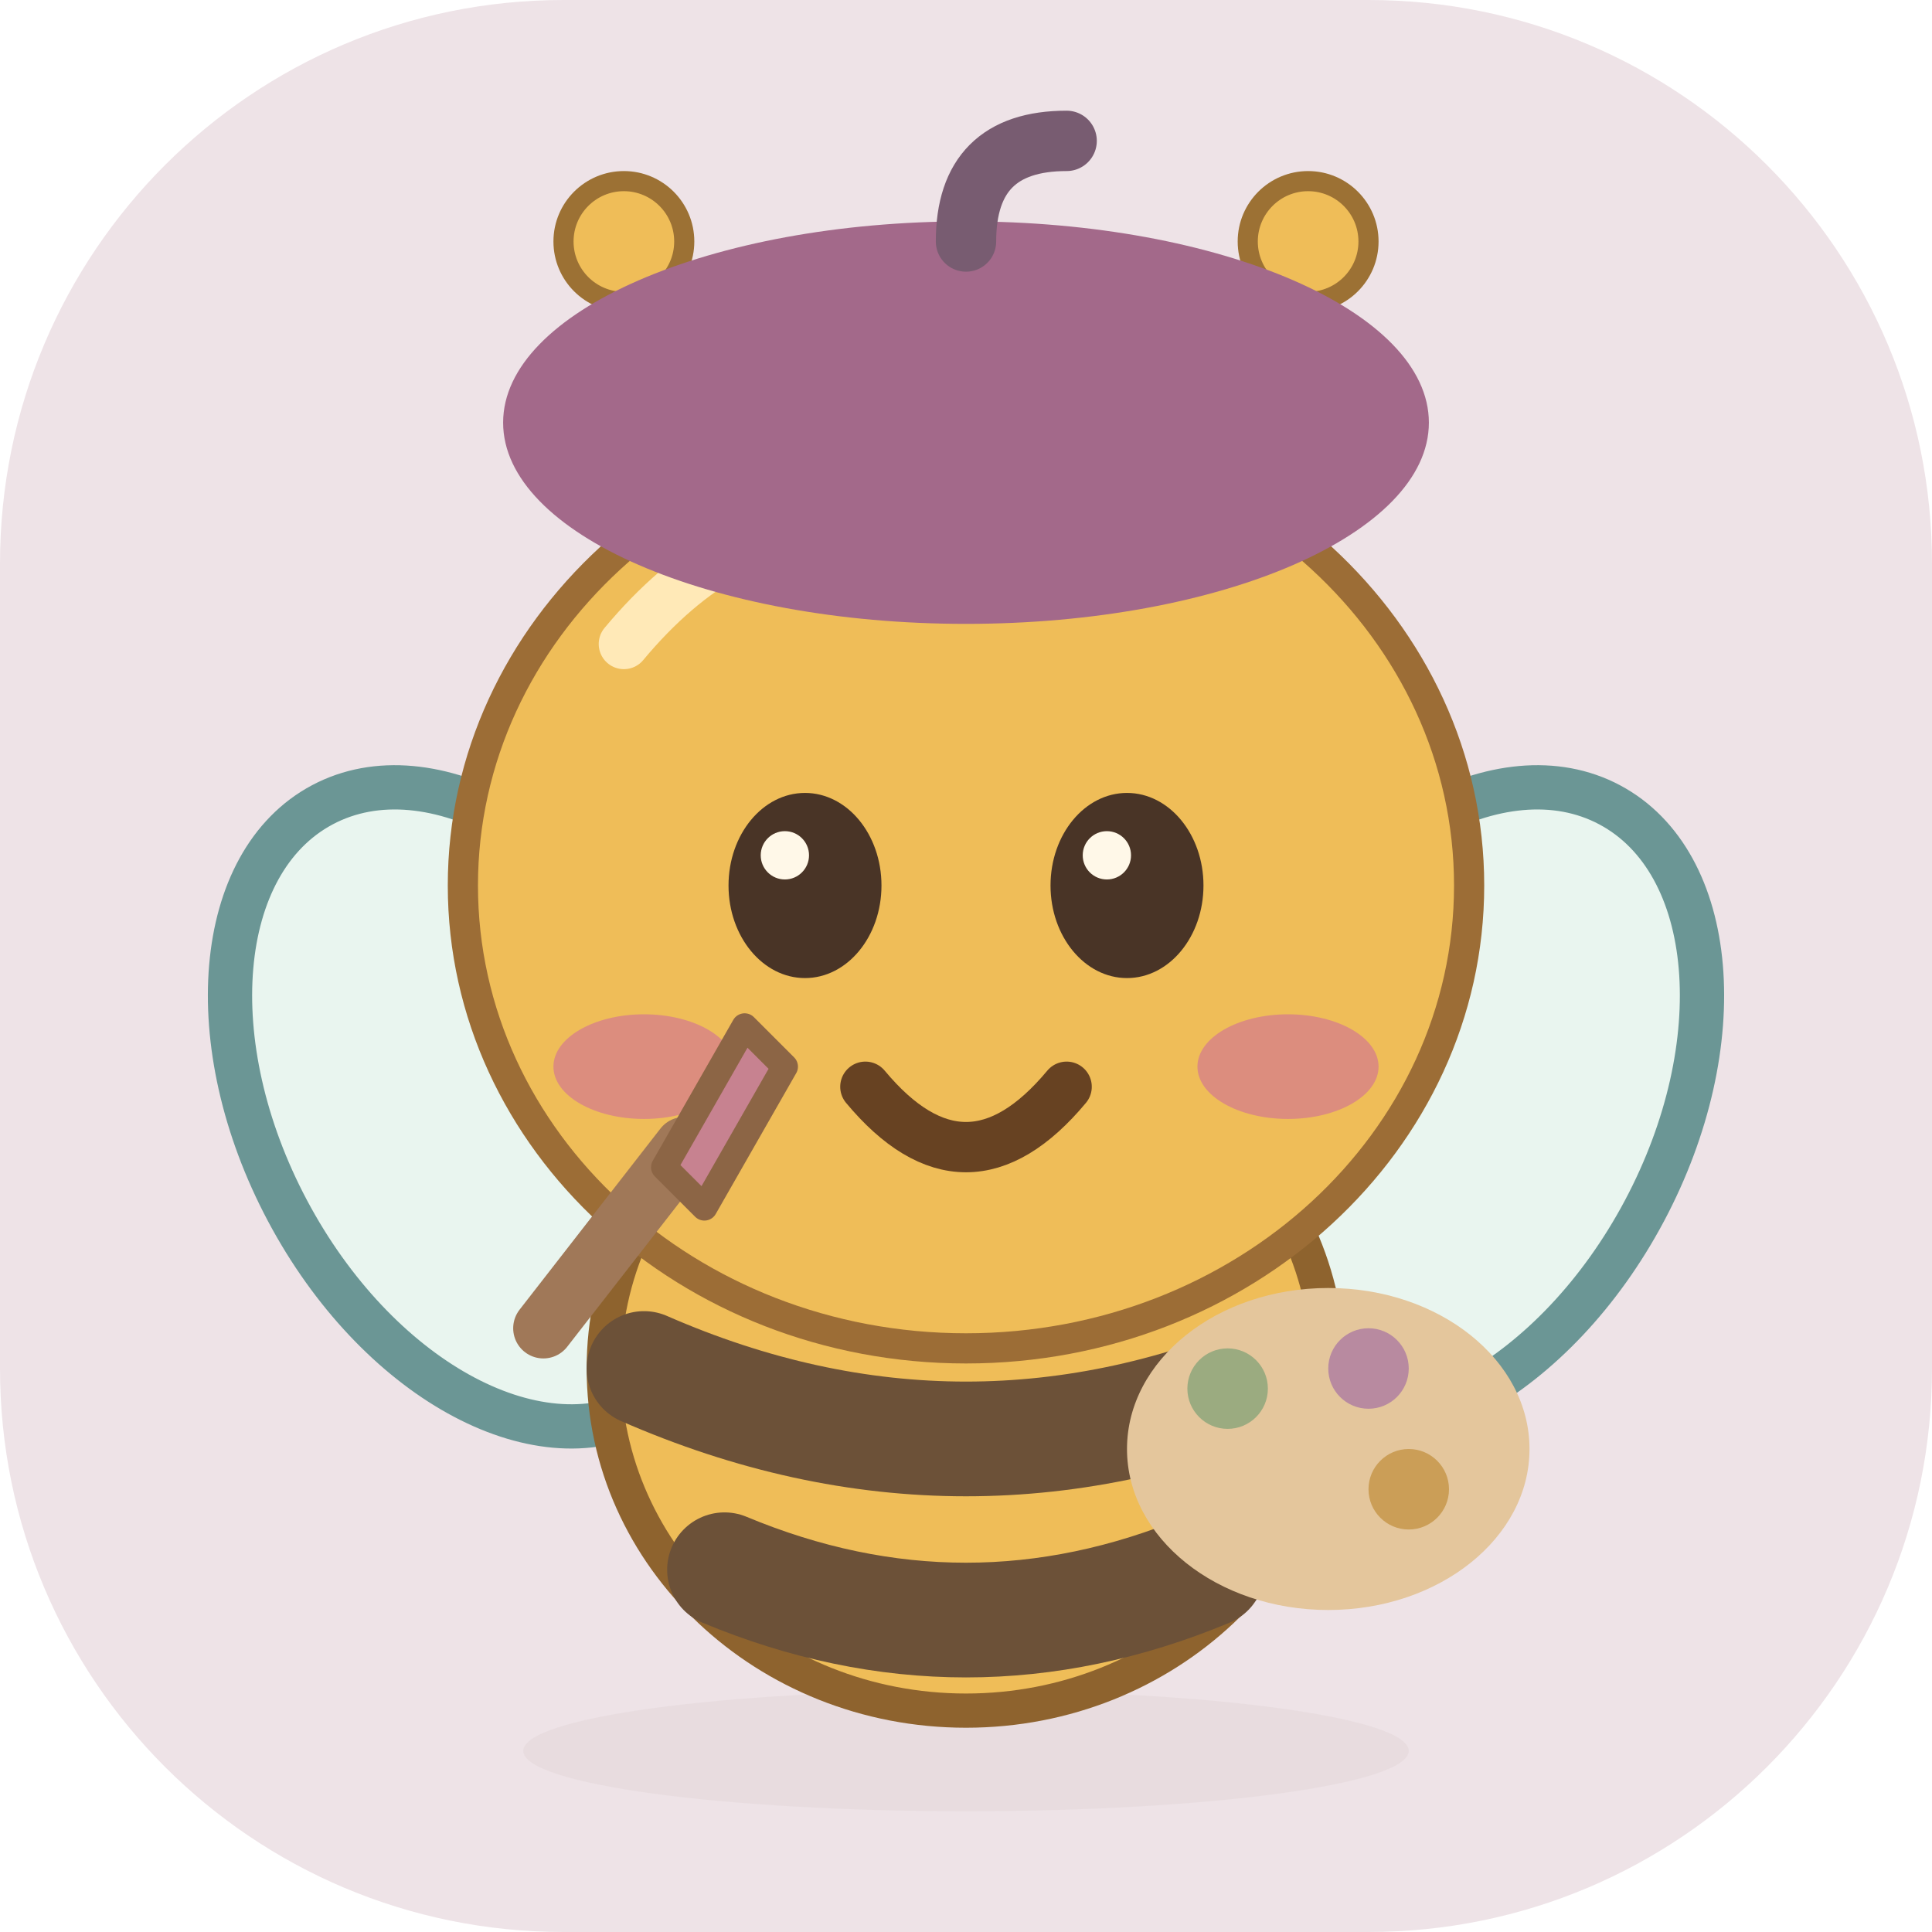
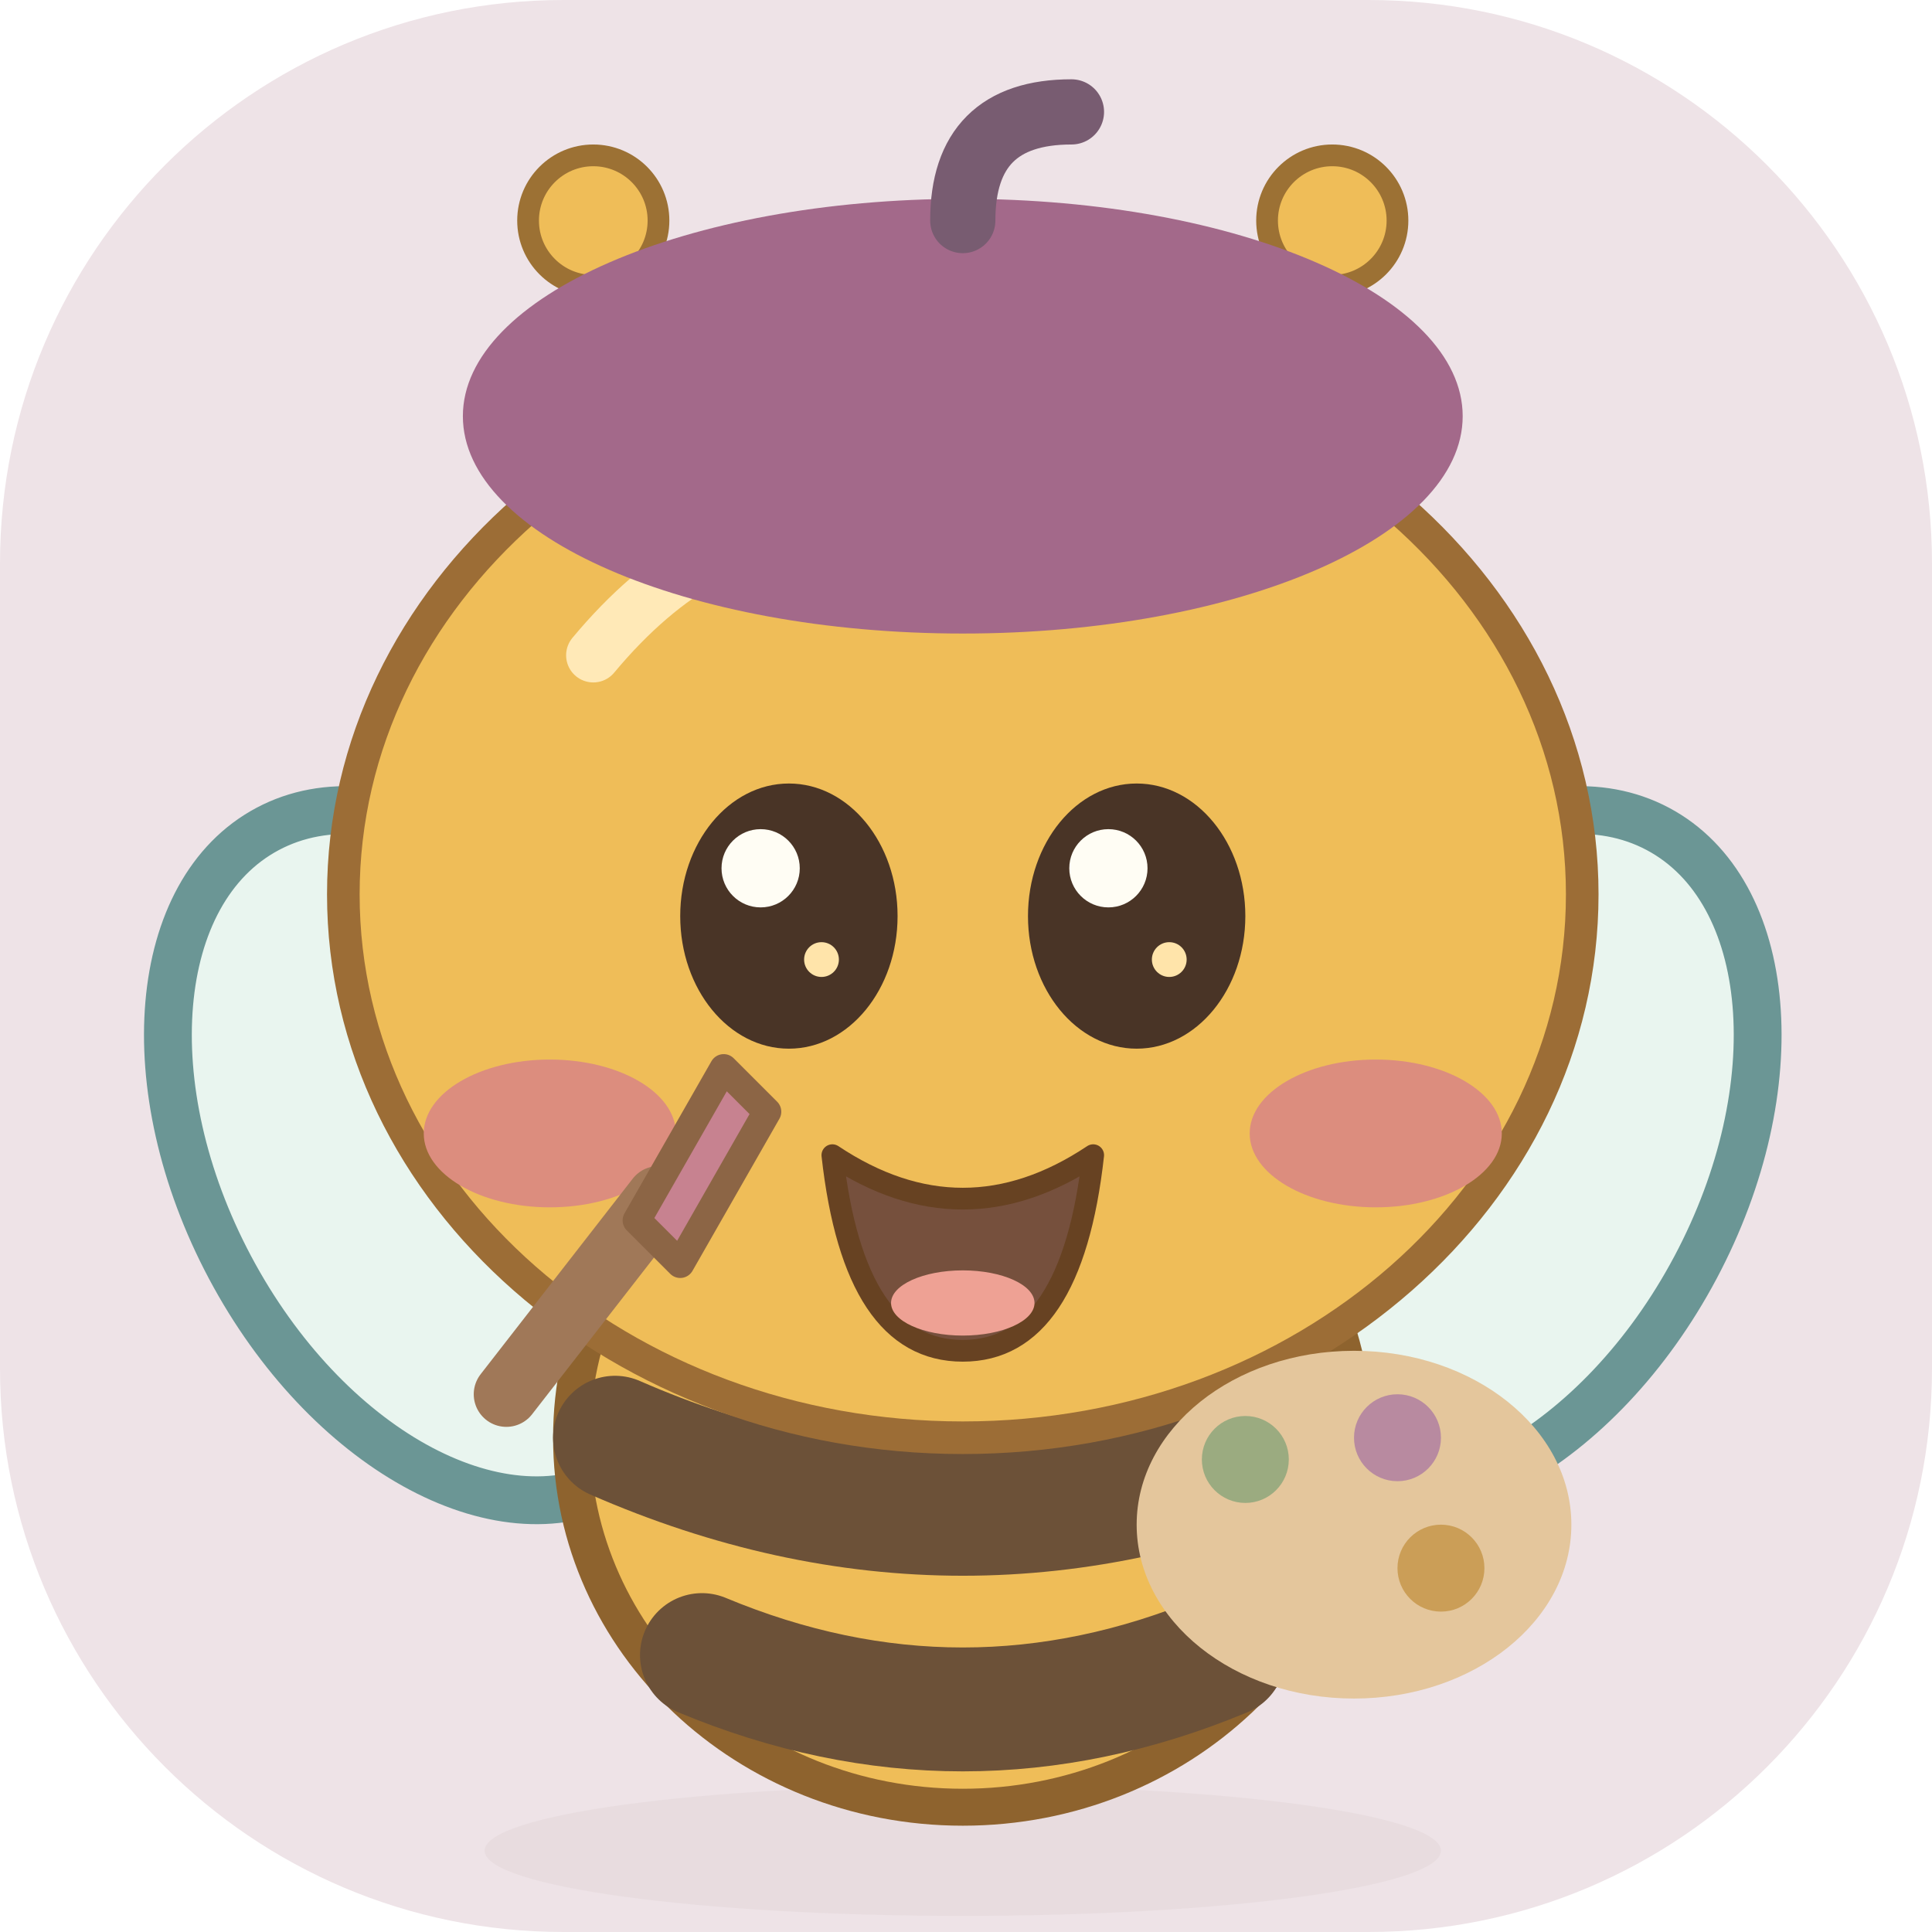
<svg xmlns="http://www.w3.org/2000/svg" viewBox="0 0 96 96">
  <rect x="0" y="0" width="96" height="96" rx="28" fill="#eee3e7" />
-   <ellipse cx="48" cy="87" rx="22" ry="3" fill="#6b58420c" stroke="none" stroke-width="1.7" />
-   <ellipse cx="24" cy="55" rx="11" ry="17" transform="rotate(-28 24 55)" fill="#e9f5ef" stroke="#6b9695" stroke-width="2.2" />
-   <ellipse cx="72" cy="55" rx="11" ry="17" transform="rotate(28 72 55)" fill="#e9f5ef" stroke="#6b9695" stroke-width="2.2" />
-   <ellipse cx="48" cy="68" rx="18" ry="17" fill="#efbd58" stroke="#8e632e" stroke-width="1.7" />
-   <path d="M32 68q16 7 32 0m-28 10q12 5 24 0" fill="none" stroke="#6c5138" stroke-width="5.7" stroke-linecap="round" stroke-linejoin="round" />
-   <path d="M37 28q-2-10-6-14m28 14q2-10 6-14" fill="none" stroke="#795732" stroke-width="2.8" stroke-linecap="round" stroke-linejoin="round" />
-   <ellipse cx="31" cy="12" rx="3" ry="3" fill="#efbd58" stroke="#9c7134" stroke-width="1" />
-   <ellipse cx="65" cy="12" rx="3" ry="3" fill="#efbd58" stroke="#9c7134" stroke-width="1" />
-   <ellipse cx="48" cy="44" rx="25" ry="23" fill="#efbd58" stroke="#9c6d36" stroke-width="1.5" />
-   <path d="M31 32q5-6 11-6" fill="none" stroke="#ffe9b7" stroke-width="2.5" stroke-linecap="round" stroke-linejoin="round" />
-   <ellipse cx="40" cy="44" rx="3.8" ry="4.6" fill="#493426" stroke="none" stroke-width="1.7" />
-   <ellipse cx="39" cy="42.5" rx="1.2" ry="1.2" fill="#fff8e8" stroke="none" stroke-width="1.7" />
-   <ellipse cx="56" cy="44" rx="3.8" ry="4.6" fill="#493426" stroke="none" stroke-width="1.7" />
-   <ellipse cx="55" cy="42.5" rx="1.2" ry="1.2" fill="#fff8e8" stroke="none" stroke-width="1.7" />
-   <ellipse cx="32" cy="53" rx="4.5" ry="2.6" fill="#dc8d7e" stroke="none" stroke-width="1.7" />
-   <ellipse cx="64" cy="53" rx="4.5" ry="2.6" fill="#dc8d7e" stroke="none" stroke-width="1.7" />
-   <path d="M43 54q5 6 10 0" fill="none" stroke="#674222" stroke-width="2.5" stroke-linecap="round" stroke-linejoin="round" />
-   <ellipse cx="48" cy="21" rx="23" ry="10" fill="#a3698a" stroke="none" stroke-width="1.7" />
-   <path d="M48 12q0-5 5-5" fill="none" stroke="#785c71" stroke-width="3" stroke-linecap="round" stroke-linejoin="round" />
-   <path d="m27 66 7-9" fill="none" stroke="#a07858" stroke-width="3" stroke-linecap="round" stroke-linejoin="round" />
-   <path d="m33 58 4-7 2 2-4 7Z" fill="#c78290" stroke="#8c6545" stroke-width="1.3" stroke-linecap="round" stroke-linejoin="round" />
-   <ellipse cx="66" cy="72" rx="10" ry="8" fill="#e4c69c" stroke="none" stroke-width="1.7" />
-   <ellipse cx="61" cy="69" rx="2" ry="2" fill="#9bab80" stroke="none" stroke-width="1.7" />
-   <ellipse cx="68" cy="68" rx="2" ry="2" fill="#b88aa0" stroke="none" stroke-width="1.7" />
-   <ellipse cx="70" cy="74" rx="2" ry="2" fill="#cb9e57" stroke="none" stroke-width="1.7" />
+   <g transform="translate(-4 -2) scale(1.08)">
+     <ellipse cx="48" cy="87" rx="22" ry="3" fill="#6b58420c" stroke="none" stroke-width="1.7" />
+     <ellipse cx="24" cy="55" rx="11" ry="17" transform="rotate(-28 24 55)" fill="#e9f5ef" stroke="#6b9695" stroke-width="2.2" />
+     <ellipse cx="72" cy="55" rx="11" ry="17" transform="rotate(28 72 55)" fill="#e9f5ef" stroke="#6b9695" stroke-width="2.2" />
+     <ellipse cx="48" cy="68" rx="18" ry="17" fill="#efbd58" stroke="#8e632e" stroke-width="1.7" />
+     <path d="M32 68q16 7 32 0m-28 10q12 5 24 0" fill="none" stroke="#6c5138" stroke-width="5.7" stroke-linecap="round" stroke-linejoin="round" />
+     <path d="M37 28q-2-10-6-14m28 14q2-10 6-14" fill="none" stroke="#795732" stroke-width="2.8" stroke-linecap="round" stroke-linejoin="round" />
+     <ellipse cx="31" cy="12" rx="3" ry="3" fill="#efbd58" stroke="#9c7134" stroke-width="1" />
+     <ellipse cx="65" cy="12" rx="3" ry="3" fill="#efbd58" stroke="#9c7134" stroke-width="1" />
+     <ellipse cx="48" cy="43" rx="28.5" ry="25" fill="#efbd58" stroke="#9c6d36" stroke-width="1.5" />
+     <path d="M31 32q5-6 11-6" fill="none" stroke="#ffe9b7" stroke-width="2.5" stroke-linecap="round" stroke-linejoin="round" />
+     <ellipse cx="40" cy="44" rx="5" ry="6.1" fill="#493426" stroke="none" stroke-width="1.7" />
+     <ellipse cx="38.7" cy="41.8" rx="1.8" ry="1.8" fill="#fffdf4" stroke="none" stroke-width="1.7" />
+     <ellipse cx="41.5" cy="46" rx="0.8" ry="0.8" fill="#ffe4aa" stroke="none" stroke-width="1.7" />
+     <ellipse cx="56" cy="44" rx="5" ry="6.1" fill="#493426" stroke="none" stroke-width="1.7" />
+     <ellipse cx="54.7" cy="41.8" rx="1.8" ry="1.8" fill="#fffdf4" stroke="none" stroke-width="1.7" />
+     <ellipse cx="57.5" cy="46" rx="0.8" ry="0.8" fill="#ffe4aa" stroke="none" stroke-width="1.7" />
+     <ellipse cx="29" cy="54" rx="5.8" ry="3.4" fill="#dc8d7e" stroke="none" stroke-width="1.7" />
+     <ellipse cx="67" cy="54" rx="5.8" ry="3.4" fill="#dc8d7e" stroke="none" stroke-width="1.7" />
+     <path d="M42 55q6 4 12 0-1 9-6 9t-6-9Z" fill="#76503d" stroke="#674222" stroke-width="1" stroke-linecap="round" stroke-linejoin="round" />
+     <ellipse cx="48" cy="61.8" rx="3.3" ry="1.5" fill="#eea194" stroke="none" stroke-width="1.7" />
+     <ellipse cx="48" cy="21" rx="23" ry="10" fill="#a3698a" stroke="none" stroke-width="1.7" />
+     <path d="M48 12q0-5 5-5" fill="none" stroke="#785c71" stroke-width="3" stroke-linecap="round" stroke-linejoin="round" />
+     <path d="m27 66 7-9" fill="none" stroke="#a07858" stroke-width="3" stroke-linecap="round" stroke-linejoin="round" />
+     <path d="m33 58 4-7 2 2-4 7Z" fill="#c78290" stroke="#8c6545" stroke-width="1.3" stroke-linecap="round" stroke-linejoin="round" />
+     <ellipse cx="66" cy="72" rx="10" ry="8" fill="#e4c69c" stroke="none" stroke-width="1.7" />
+     <ellipse cx="61" cy="69" rx="2" ry="2" fill="#9bab80" stroke="none" stroke-width="1.7" />
+     <ellipse cx="68" cy="68" rx="2" ry="2" fill="#b88aa0" stroke="none" stroke-width="1.7" />
+     <ellipse cx="70" cy="74" rx="2" ry="2" fill="#cb9e57" stroke="none" stroke-width="1.7" />
+   </g>
</svg>
